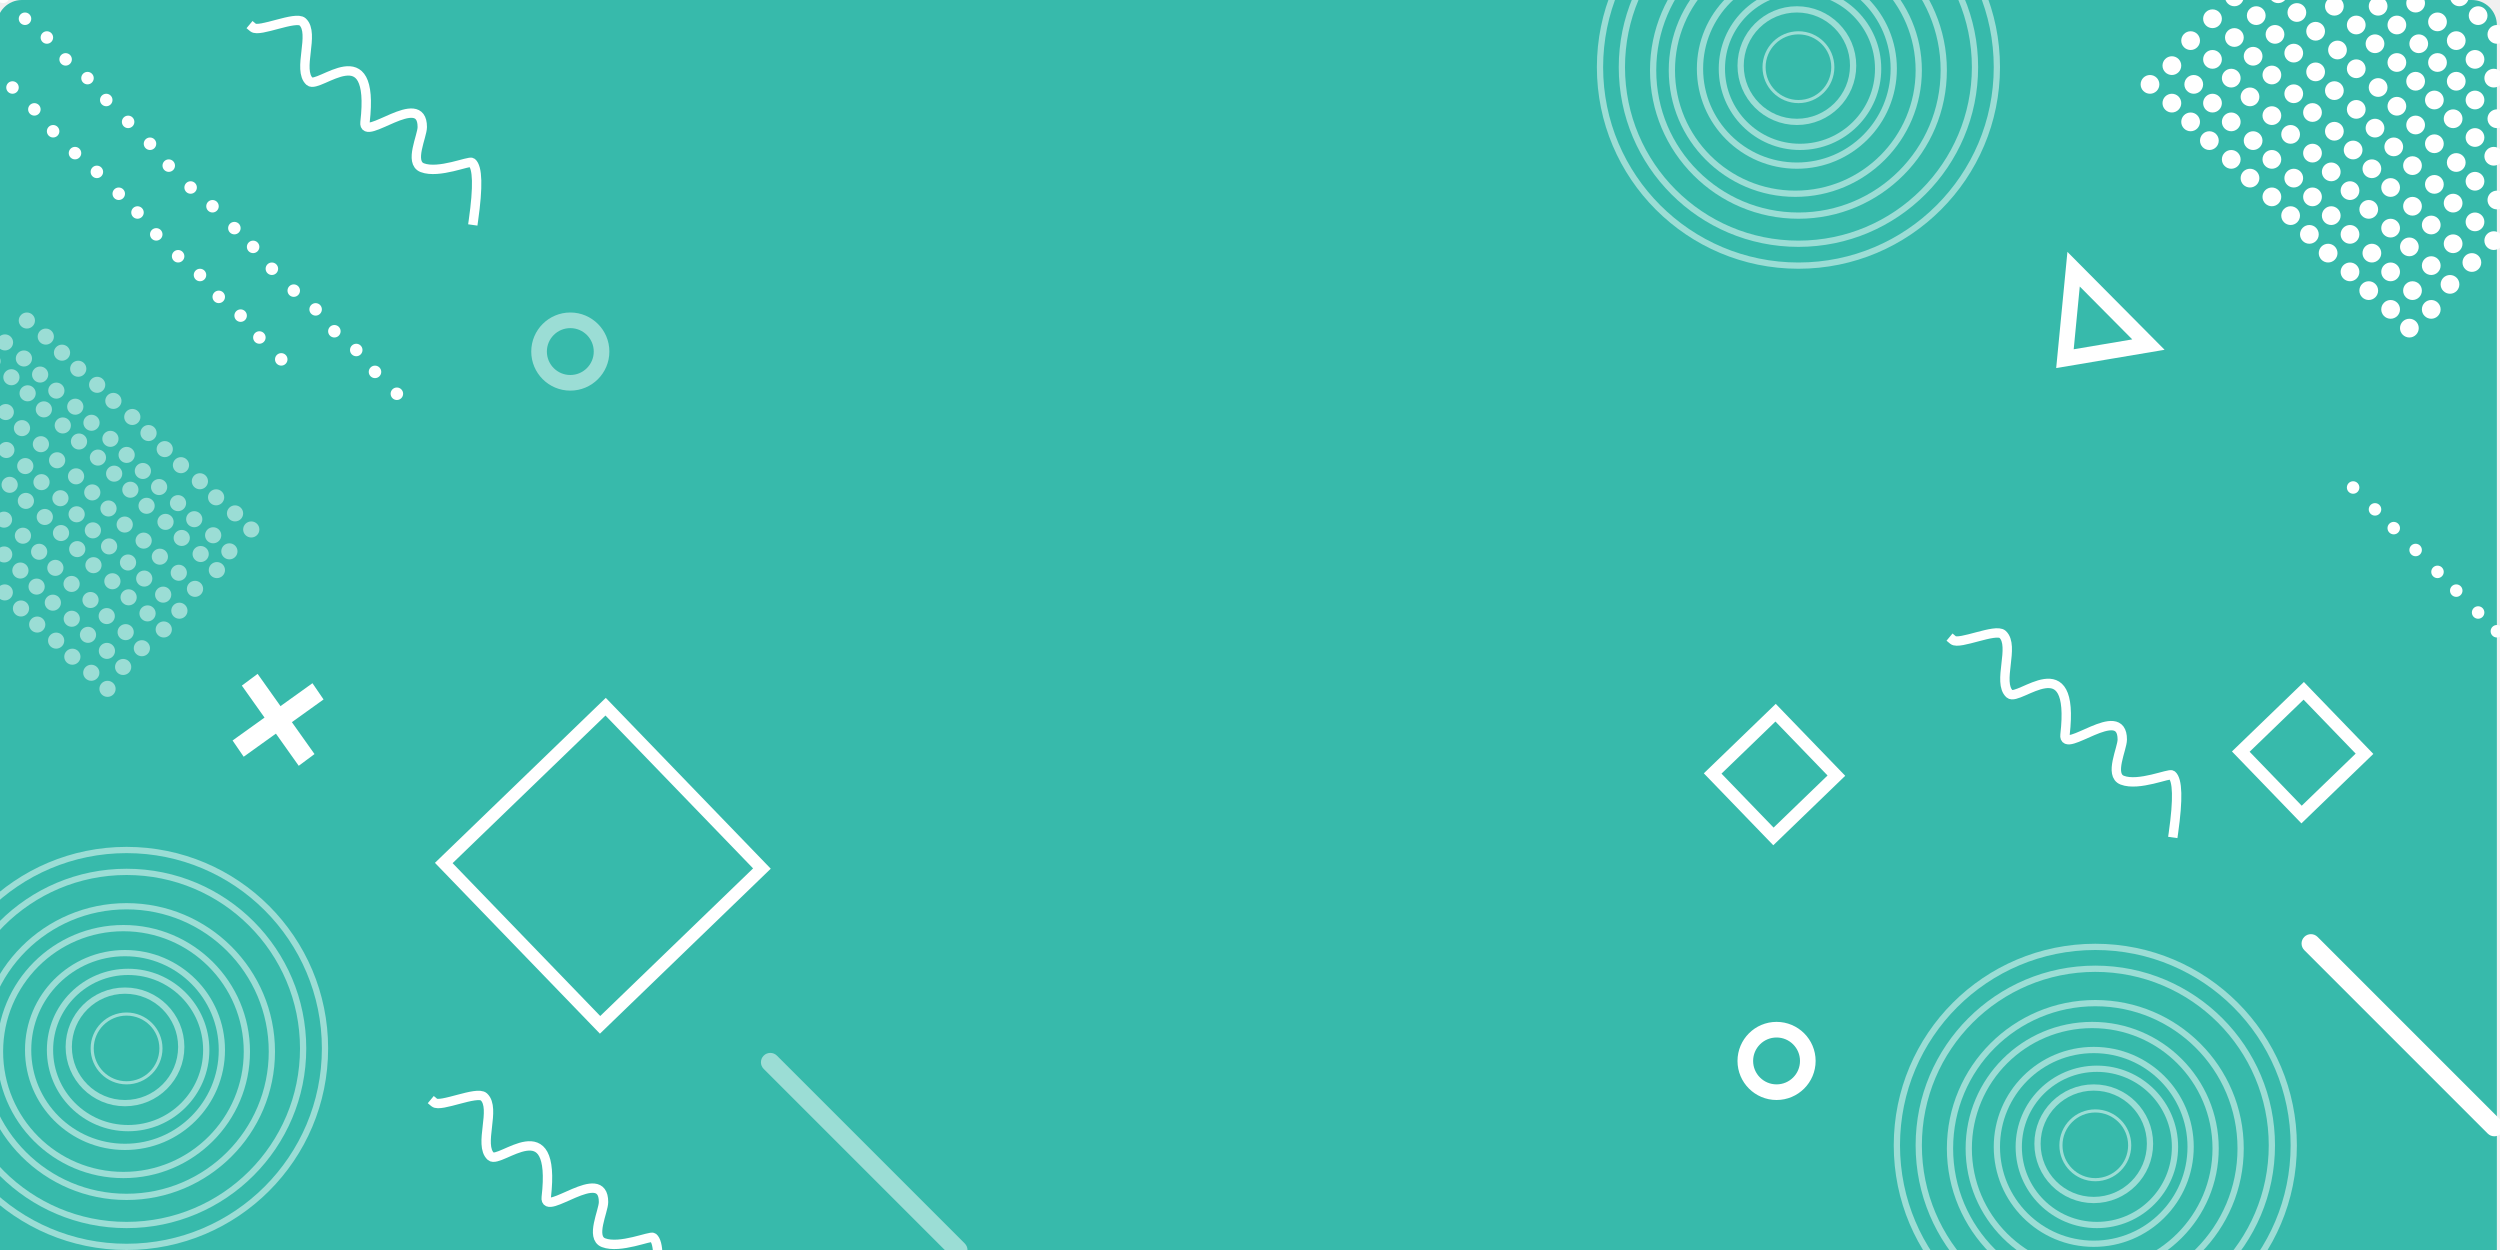
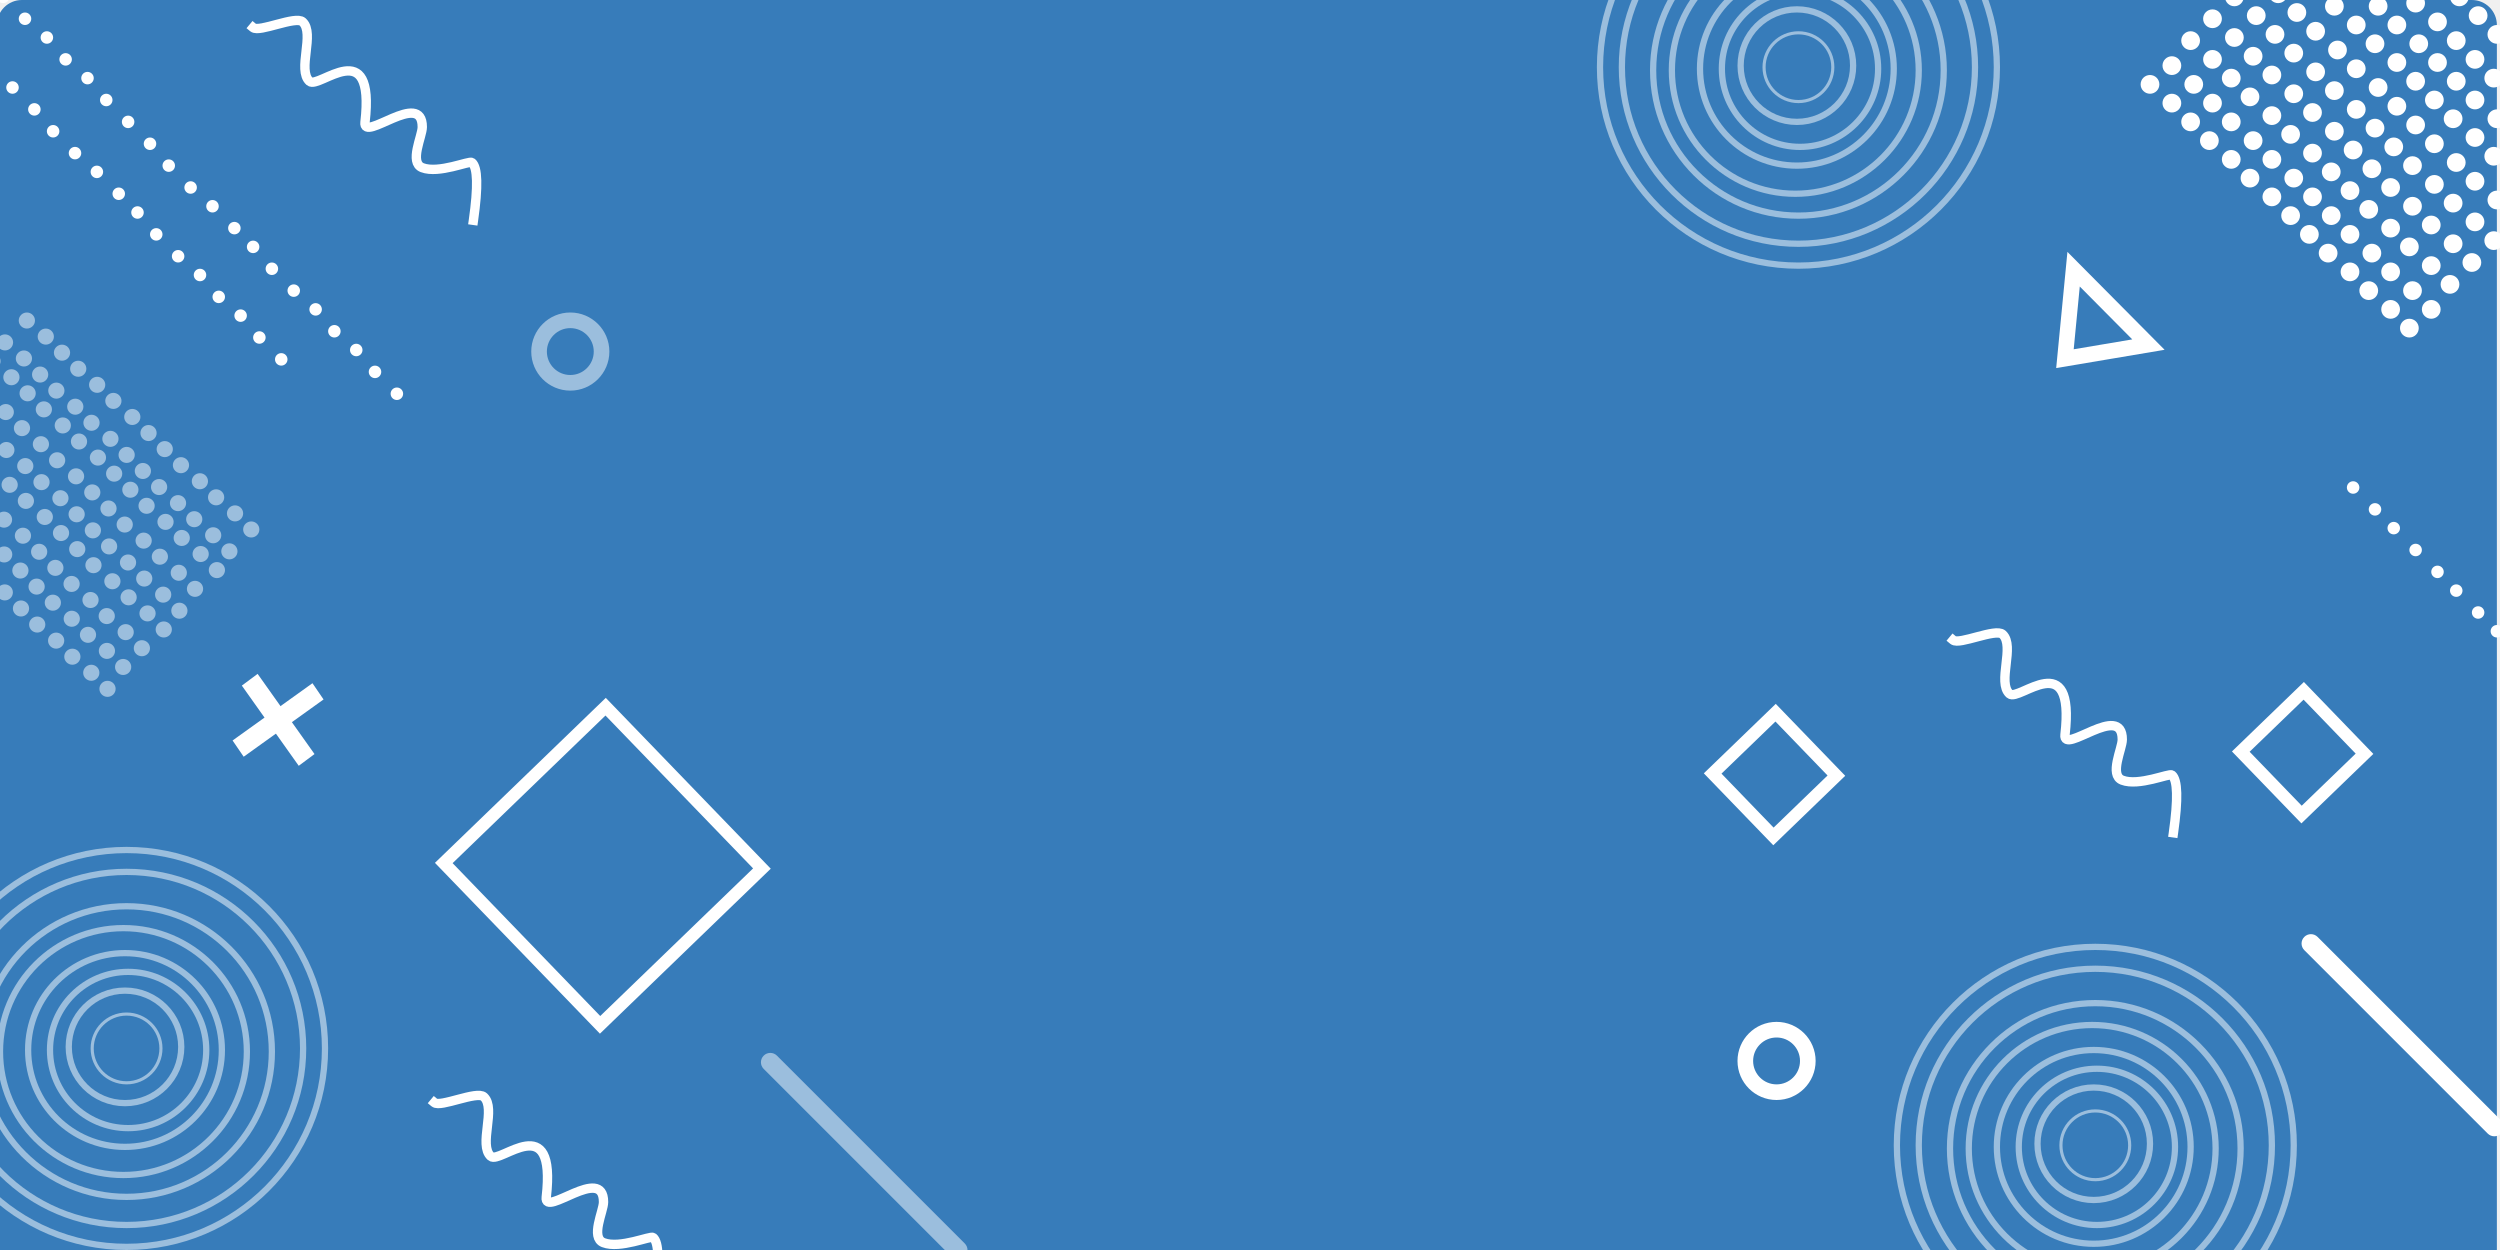
<svg xmlns="http://www.w3.org/2000/svg" width="800px" height="400px" viewBox="0 0 800 400" version="1.1">
  <g id="Bus_Announcements_card" stroke="none" stroke-width="1" fill="none" fill-rule="evenodd">
    <g id="personal_design_card1" transform="translate(-77, -299)">
-       <path d="M84,299 L868,299 C872.418,299 876,302.582 876,307 L876,699 L876,699 L76,699 L76,307 C76,302.582 79.582,299 84,299 Z" id="Rectangle-Copy-11" fill="#37BAAB" />
+       <path d="M84,299 L868,299 C872.418,299 876,302.582 876,307 L876,699 L876,699 L76,699 L76,307 C76,302.582 79.582,299 84,299 Z" id="Rectangle-Copy-11" fill="#377CBA" />
      <path d="M658.847,532.86 L658.847,560.86 L630.847,560.86 L630.847,532.86 L658.847,532.86 Z" id="Rectangle" stroke="#FFFFFF" stroke-width="4" transform="translate(644.8473, 546.8597) rotate(46) translate(-644.8473, -546.8597) " />
      <rect id="Rectangle-Copy-2" stroke="#FFFFFF" stroke-width="4" transform="translate(269.9117, 576.0457) rotate(46) translate(-269.9117, -576.0457) " x="233.912" y="540.046" width="72" height="72" />
      <rect id="Rectangle-Copy-7" fill="#FFFFFF" transform="translate(845.8444, 630.2738) rotate(45) translate(-845.8444, -630.2738) " x="801.344" y="627.274" width="89" height="6" rx="3" />
      <g id="Group-2" transform="translate(762, 323)" fill="#FFFFFF">
        <circle id="Oval" cx="3" cy="3" r="3" />
        <circle id="Oval-Copy-9" cx="10" cy="9" r="3" />
        <circle id="Oval-Copy-10" cx="16" cy="15" r="3" />
        <circle id="Oval-Copy-11" cx="22" cy="21" r="3" />
        <circle id="Oval-Copy-12" cx="29" cy="27" r="3" />
        <circle id="Oval-Copy-13" cx="35" cy="33" r="3" />
        <circle id="Oval-Copy-14" cx="42" cy="39" r="3" />
        <circle id="Oval-Copy-15" cx="48" cy="45" r="3" />
        <circle id="Oval-Copy-16" cx="54" cy="51" r="3" />
        <circle id="Oval-Copy-17" cx="60" cy="57" r="3" />
        <circle id="Oval-Copy-18" cx="67" cy="63" r="3" />
        <circle id="Oval-Copy-19" cx="73" cy="69" r="3" />
        <circle id="Oval-Copy-20" cx="80" cy="75" r="3" />
        <circle id="Oval-Copy-21" cx="86" cy="81" r="3" />
        <g id="Group-4" transform="translate(66, 130)">
          <circle id="Oval-Copy-35" cx="48" cy="48" r="2" />
          <circle id="Oval-Copy-36" cx="42" cy="42" r="2" />
          <circle id="Oval-Copy-37" cx="35" cy="35" r="2" />
          <circle id="Oval-Copy-38" cx="29" cy="29" r="2" />
          <circle id="Oval-Copy-39" cx="22" cy="22" r="2" />
          <circle id="Oval-Copy-40" cx="15" cy="15" r="2" />
          <circle id="Oval-Copy-41" cx="9" cy="9" r="2" />
          <circle id="Oval-Copy-42" cx="2" cy="2" r="2" />
        </g>
      </g>
      <g id="Group-5-Copy" transform="translate(0, 245)" fill="#FFFFFF">
        <g id="Group-3" transform="translate(86, 87)">
          <circle id="Oval-Copy-22" cx="2" cy="2" r="2" />
          <circle id="Oval-Copy-23" cx="8" cy="9" r="2" />
          <circle id="Oval-Copy-24" cx="15" cy="16" r="2" />
          <circle id="Oval-Copy-25" cx="22" cy="22" r="2" />
          <circle id="Oval-Copy-26" cx="29" cy="29" r="2" />
          <circle id="Oval-Copy-27" cx="35" cy="35" r="2" />
          <circle id="Oval-Copy-28" cx="41" cy="42" r="2" />
          <circle id="Oval-Copy-29" cx="48" cy="49" r="2" />
          <circle id="Oval-Copy-30" cx="55" cy="55" r="2" />
          <circle id="Oval-Copy-31" cx="61" cy="62" r="2" />
          <circle id="Oval-Copy-32" cx="68" cy="68" r="2" />
          <circle id="Oval-Copy-33" cx="74" cy="75" r="2" />
          <circle id="Oval-Copy-34" cx="81" cy="82" r="2" />
        </g>
        <g id="Group-3">
          <circle id="Oval-Copy-34" cx="81" cy="82" r="2" />
        </g>
      </g>
      <g id="Group-5-Copy" transform="translate(37, 256)" fill="#FFFFFF">
        <g id="Group-3" transform="translate(86, 87)">
          <circle id="Oval-Copy-22" cx="2" cy="2" r="2" />
          <circle id="Oval-Copy-23" cx="8" cy="9" r="2" />
          <circle id="Oval-Copy-24" cx="15" cy="16" r="2" />
          <circle id="Oval-Copy-25" cx="22" cy="22" r="2" />
          <circle id="Oval-Copy-26" cx="29" cy="29" r="2" />
          <circle id="Oval-Copy-27" cx="35" cy="35" r="2" />
          <circle id="Oval-Copy-28" cx="41" cy="42" r="2" />
          <circle id="Oval-Copy-29" cx="48" cy="49" r="2" />
          <circle id="Oval-Copy-30" cx="55" cy="55" r="2" />
          <circle id="Oval-Copy-31" cx="61" cy="62" r="2" />
          <circle id="Oval-Copy-32" cx="68" cy="68" r="2" />
          <circle id="Oval-Copy-33" cx="74" cy="75" r="2" />
          <circle id="Oval-Copy-34" cx="81" cy="82" r="2" />
        </g>
        <g id="Group-3">
          <circle id="Oval-Copy-28" cx="41" cy="42" r="2" />
          <circle id="Oval-Copy-29" cx="48" cy="49" r="2" />
          <circle id="Oval-Copy-30" cx="55" cy="55" r="2" />
          <circle id="Oval-Copy-31" cx="61" cy="62" r="2" />
          <circle id="Oval-Copy-32" cx="68" cy="68" r="2" />
          <circle id="Oval-Copy-33" cx="74" cy="75" r="2" />
          <circle id="Oval-Copy-34" cx="81" cy="82" r="2" />
        </g>
      </g>
      <g id="Group-6" transform="translate(769, 259)" fill="#FFFFFF">
        <g id="Group-2-Copy" transform="translate(0, 58)">
          <circle id="Oval" cx="3" cy="3" r="3" />
          <circle id="Oval-Copy-9" cx="10" cy="9" r="3" />
          <circle id="Oval-Copy-10" cx="16" cy="15" r="3" />
          <circle id="Oval-Copy-11" cx="22" cy="21" r="3" />
          <circle id="Oval-Copy-12" cx="29" cy="27" r="3" />
          <circle id="Oval-Copy-13" cx="35" cy="33" r="3" />
          <circle id="Oval-Copy-14" cx="42" cy="39" r="3" />
          <circle id="Oval-Copy-15" cx="48" cy="45" r="3" />
          <circle id="Oval-Copy-16" cx="54" cy="51" r="3" />
          <circle id="Oval-Copy-17" cx="60" cy="57" r="3" />
          <circle id="Oval-Copy-18" cx="67" cy="63" r="3" />
          <circle id="Oval-Copy-19" cx="73" cy="69" r="3" />
          <circle id="Oval-Copy-20" cx="80" cy="75" r="3" />
          <circle id="Oval-Copy-21" cx="86" cy="81" r="3" />
        </g>
        <g id="Group-2-Copy-2" transform="translate(6, 50)">
          <circle id="Oval" cx="3" cy="3" r="3" />
          <circle id="Oval-Copy-9" cx="10" cy="9" r="3" />
          <circle id="Oval-Copy-10" cx="16" cy="15" r="3" />
          <circle id="Oval-Copy-11" cx="22" cy="21" r="3" />
          <circle id="Oval-Copy-12" cx="29" cy="27" r="3" />
          <circle id="Oval-Copy-13" cx="35" cy="33" r="3" />
          <circle id="Oval-Copy-14" cx="42" cy="39" r="3" />
          <circle id="Oval-Copy-15" cx="48" cy="45" r="3" />
          <circle id="Oval-Copy-16" cx="54" cy="51" r="3" />
          <circle id="Oval-Copy-17" cx="60" cy="57" r="3" />
          <circle id="Oval-Copy-18" cx="67" cy="63" r="3" />
          <circle id="Oval-Copy-19" cx="73" cy="69" r="3" />
          <circle id="Oval-Copy-20" cx="80" cy="75" r="3" />
          <circle id="Oval-Copy-21" cx="86" cy="81" r="3" />
        </g>
        <g id="Group-2-Copy-3" transform="translate(13, 43)">
          <circle id="Oval" cx="3" cy="3" r="3" />
          <circle id="Oval-Copy-9" cx="10" cy="9" r="3" />
          <circle id="Oval-Copy-10" cx="16" cy="15" r="3" />
          <circle id="Oval-Copy-11" cx="22" cy="21" r="3" />
          <circle id="Oval-Copy-12" cx="29" cy="27" r="3" />
          <circle id="Oval-Copy-13" cx="35" cy="33" r="3" />
          <circle id="Oval-Copy-14" cx="42" cy="39" r="3" />
          <circle id="Oval-Copy-15" cx="48" cy="45" r="3" />
          <circle id="Oval-Copy-16" cx="54" cy="51" r="3" />
          <circle id="Oval-Copy-17" cx="60" cy="57" r="3" />
          <circle id="Oval-Copy-18" cx="67" cy="63" r="3" />
          <circle id="Oval-Copy-19" cx="73" cy="69" r="3" />
          <circle id="Oval-Copy-20" cx="80" cy="75" r="3" />
          <circle id="Oval-Copy-21" cx="86" cy="81" r="3" />
        </g>
        <g id="Group-2-Copy-4" transform="translate(20, 36)">
          <circle id="Oval" cx="3" cy="3" r="3" />
          <circle id="Oval-Copy-9" cx="10" cy="9" r="3" />
          <circle id="Oval-Copy-10" cx="16" cy="15" r="3" />
          <circle id="Oval-Copy-11" cx="22" cy="21" r="3" />
          <circle id="Oval-Copy-12" cx="29" cy="27" r="3" />
          <circle id="Oval-Copy-13" cx="35" cy="33" r="3" />
          <circle id="Oval-Copy-14" cx="42" cy="39" r="3" />
          <circle id="Oval-Copy-15" cx="48" cy="45" r="3" />
          <circle id="Oval-Copy-16" cx="54" cy="51" r="3" />
          <circle id="Oval-Copy-17" cx="60" cy="57" r="3" />
          <circle id="Oval-Copy-18" cx="67" cy="63" r="3" />
          <circle id="Oval-Copy-19" cx="73" cy="69" r="3" />
          <circle id="Oval-Copy-20" cx="80" cy="75" r="3" />
          <circle id="Oval-Copy-21" cx="86" cy="81" r="3" />
        </g>
        <g id="Group-2-Copy-5" transform="translate(27, 29)">
          <circle id="Oval-Copy-9" cx="10" cy="9" r="3" />
          <circle id="Oval-Copy-10" cx="16" cy="15" r="3" />
          <circle id="Oval-Copy-11" cx="22" cy="21" r="3" />
          <circle id="Oval-Copy-12" cx="29" cy="27" r="3" />
          <circle id="Oval-Copy-13" cx="35" cy="33" r="3" />
          <circle id="Oval-Copy-14" cx="42" cy="39" r="3" />
          <circle id="Oval-Copy-15" cx="48" cy="45" r="3" />
          <circle id="Oval-Copy-16" cx="54" cy="51" r="3" />
          <circle id="Oval-Copy-17" cx="60" cy="57" r="3" />
          <circle id="Oval-Copy-18" cx="67" cy="63" r="3" />
          <circle id="Oval-Copy-19" cx="73" cy="69" r="3" />
          <circle id="Oval-Copy-20" cx="80" cy="75" r="3" />
        </g>
        <g id="Group-2-Copy-6" transform="translate(33, 21)">
          <circle id="Oval-Copy-11" cx="22" cy="21" r="3" />
          <circle id="Oval-Copy-12" cx="29" cy="27" r="3" />
          <circle id="Oval-Copy-13" cx="35" cy="33" r="3" />
          <circle id="Oval-Copy-14" cx="42" cy="39" r="3" />
          <circle id="Oval-Copy-15" cx="48" cy="45" r="3" />
          <circle id="Oval-Copy-16" cx="54" cy="51" r="3" />
          <circle id="Oval-Copy-17" cx="60" cy="57" r="3" />
          <circle id="Oval-Copy-18" cx="67" cy="63" r="3" />
          <circle id="Oval-Copy-19" cx="73" cy="69" r="3" />
        </g>
        <g id="Group-2-Copy-7" transform="translate(40, 15)">
          <circle id="Oval-Copy-12" cx="29" cy="27" r="3" />
          <circle id="Oval-Copy-13" cx="35" cy="33" r="3" />
          <circle id="Oval-Copy-14" cx="42" cy="39" r="3" />
          <circle id="Oval-Copy-15" cx="48" cy="45" r="3" />
          <circle id="Oval-Copy-16" cx="54" cy="51" r="3" />
          <circle id="Oval-Copy-17" cx="60" cy="57" r="3" />
          <circle id="Oval-Copy-18" cx="67" cy="63" r="3" />
        </g>
        <g id="Group-2-Copy-8" transform="translate(46, 8)">
          <circle id="Oval-Copy-13" cx="35" cy="33" r="3" />
          <circle id="Oval-Copy-14" cx="42" cy="39" r="3" />
          <circle id="Oval-Copy-15" cx="48" cy="45" r="3" />
          <circle id="Oval-Copy-16" cx="54" cy="51" r="3" />
          <circle id="Oval-Copy-17" cx="60" cy="57" r="3" />
        </g>
        <g id="Group-2-Copy-9" transform="translate(53, 0)">
          <circle id="Oval-Copy-14" cx="42" cy="39" r="3" />
          <circle id="Oval-Copy-15" cx="48" cy="45" r="3" />
          <circle id="Oval-Copy-16" cx="54" cy="51" r="3" />
        </g>
      </g>
      <g id="Group-6-Copy" opacity="0.5" transform="translate(37, 399)" fill="#FFFFFF">
        <g id="Group-2-Copy" transform="translate(0, 51)">
          <ellipse id="Oval-Copy-15" cx="41.528" cy="38.571" rx="2.596" ry="2.571" />
          <ellipse id="Oval-Copy-16" cx="46.719" cy="43.714" rx="2.596" ry="2.571" />
          <ellipse id="Oval-Copy-17" cx="51.91" cy="48.857" rx="2.596" ry="2.571" />
          <ellipse id="Oval-Copy-18" cx="57.966" cy="54" rx="2.596" ry="2.571" />
          <ellipse id="Oval-Copy-19" cx="63.157" cy="59.143" rx="2.596" ry="2.571" />
          <ellipse id="Oval-Copy-20" cx="69.213" cy="64.286" rx="2.596" ry="2.571" />
          <ellipse id="Oval-Copy-21" cx="74.404" cy="69.429" rx="2.596" ry="2.571" />
        </g>
        <g id="Group-2-Copy-2" transform="translate(5, 44)">
          <ellipse id="Oval-Copy-14" cx="36.337" cy="33.429" rx="2.596" ry="2.571" />
          <ellipse id="Oval-Copy-15" cx="41.528" cy="38.571" rx="2.596" ry="2.571" />
          <ellipse id="Oval-Copy-16" cx="46.719" cy="43.714" rx="2.596" ry="2.571" />
          <ellipse id="Oval-Copy-17" cx="51.91" cy="48.857" rx="2.596" ry="2.571" />
          <ellipse id="Oval-Copy-18" cx="57.966" cy="54" rx="2.596" ry="2.571" />
          <ellipse id="Oval-Copy-19" cx="63.157" cy="59.143" rx="2.596" ry="2.571" />
          <ellipse id="Oval-Copy-20" cx="69.213" cy="64.286" rx="2.596" ry="2.571" />
          <ellipse id="Oval-Copy-21" cx="74.404" cy="69.429" rx="2.596" ry="2.571" />
        </g>
        <g id="Group-2-Copy-3" transform="translate(11, 38)">
          <ellipse id="Oval-Copy-13" cx="30.281" cy="28.286" rx="2.596" ry="2.571" />
          <ellipse id="Oval-Copy-14" cx="36.337" cy="33.429" rx="2.596" ry="2.571" />
          <ellipse id="Oval-Copy-15" cx="41.528" cy="38.571" rx="2.596" ry="2.571" />
          <ellipse id="Oval-Copy-16" cx="46.719" cy="43.714" rx="2.596" ry="2.571" />
          <ellipse id="Oval-Copy-17" cx="51.91" cy="48.857" rx="2.596" ry="2.571" />
          <ellipse id="Oval-Copy-18" cx="57.966" cy="54" rx="2.596" ry="2.571" />
          <ellipse id="Oval-Copy-19" cx="63.157" cy="59.143" rx="2.596" ry="2.571" />
          <ellipse id="Oval-Copy-20" cx="69.213" cy="64.286" rx="2.596" ry="2.571" />
          <ellipse id="Oval-Copy-21" cx="74.404" cy="69.429" rx="2.596" ry="2.571" />
        </g>
        <g id="Group-2-Copy-4" transform="translate(18, 32)">
          <ellipse id="Oval-Copy-12" cx="25.09" cy="23.143" rx="2.596" ry="2.571" />
          <ellipse id="Oval-Copy-13" cx="30.281" cy="28.286" rx="2.596" ry="2.571" />
          <ellipse id="Oval-Copy-14" cx="36.337" cy="33.429" rx="2.596" ry="2.571" />
          <ellipse id="Oval-Copy-15" cx="41.528" cy="38.571" rx="2.596" ry="2.571" />
          <ellipse id="Oval-Copy-16" cx="46.719" cy="43.714" rx="2.596" ry="2.571" />
          <ellipse id="Oval-Copy-17" cx="51.91" cy="48.857" rx="2.596" ry="2.571" />
          <ellipse id="Oval-Copy-18" cx="57.966" cy="54" rx="2.596" ry="2.571" />
          <ellipse id="Oval-Copy-19" cx="63.157" cy="59.143" rx="2.596" ry="2.571" />
          <ellipse id="Oval-Copy-20" cx="69.213" cy="64.286" rx="2.596" ry="2.571" />
          <ellipse id="Oval-Copy-21" cx="74.404" cy="69.429" rx="2.596" ry="2.571" />
        </g>
        <g id="Group-2-Copy-5" transform="translate(23, 26)">
          <ellipse id="Oval-Copy-11" cx="19.034" cy="18" rx="2.596" ry="2.571" />
          <ellipse id="Oval-Copy-12" cx="25.09" cy="23.143" rx="2.596" ry="2.571" />
          <ellipse id="Oval-Copy-13" cx="30.281" cy="28.286" rx="2.596" ry="2.571" />
          <ellipse id="Oval-Copy-14" cx="36.337" cy="33.429" rx="2.596" ry="2.571" />
          <ellipse id="Oval-Copy-15" cx="41.528" cy="38.571" rx="2.596" ry="2.571" />
          <ellipse id="Oval-Copy-16" cx="46.719" cy="43.714" rx="2.596" ry="2.571" />
          <ellipse id="Oval-Copy-17" cx="51.91" cy="48.857" rx="2.596" ry="2.571" />
          <ellipse id="Oval-Copy-18" cx="57.966" cy="54" rx="2.596" ry="2.571" />
          <ellipse id="Oval-Copy-19" cx="63.157" cy="59.143" rx="2.596" ry="2.571" />
          <ellipse id="Oval-Copy-20" cx="69.213" cy="64.286" rx="2.596" ry="2.571" />
          <ellipse id="Oval-Copy-21" cx="74.404" cy="69.429" rx="2.596" ry="2.571" />
        </g>
        <g id="Group-2-Copy-6" transform="translate(28, 19)">
          <ellipse id="Oval-Copy-10" cx="13.843" cy="12.857" rx="2.596" ry="2.571" />
          <ellipse id="Oval-Copy-11" cx="19.034" cy="18" rx="2.596" ry="2.571" />
          <ellipse id="Oval-Copy-12" cx="25.09" cy="23.143" rx="2.596" ry="2.571" />
          <ellipse id="Oval-Copy-13" cx="30.281" cy="28.286" rx="2.596" ry="2.571" />
          <ellipse id="Oval-Copy-14" cx="36.337" cy="33.429" rx="2.596" ry="2.571" />
          <ellipse id="Oval-Copy-15" cx="41.528" cy="38.571" rx="2.596" ry="2.571" />
          <ellipse id="Oval-Copy-16" cx="46.719" cy="43.714" rx="2.596" ry="2.571" />
          <ellipse id="Oval-Copy-17" cx="51.91" cy="48.857" rx="2.596" ry="2.571" />
          <ellipse id="Oval-Copy-18" cx="57.966" cy="54" rx="2.596" ry="2.571" />
          <ellipse id="Oval-Copy-19" cx="63.157" cy="59.143" rx="2.596" ry="2.571" />
          <ellipse id="Oval-Copy-20" cx="69.213" cy="64.286" rx="2.596" ry="2.571" />
          <ellipse id="Oval-Copy-21" cx="74.404" cy="69.429" rx="2.596" ry="2.571" />
        </g>
        <g id="Group-2-Copy-7" transform="translate(35, 13)">
          <ellipse id="Oval" cx="2.596" cy="2.571" rx="2.596" ry="2.571" />
          <ellipse id="Oval-Copy-9" cx="8.652" cy="7.714" rx="2.596" ry="2.571" />
          <ellipse id="Oval-Copy-10" cx="13.843" cy="12.857" rx="2.596" ry="2.571" />
          <ellipse id="Oval-Copy-11" cx="19.034" cy="18" rx="2.596" ry="2.571" />
          <ellipse id="Oval-Copy-12" cx="25.09" cy="23.143" rx="2.596" ry="2.571" />
          <ellipse id="Oval-Copy-13" cx="30.281" cy="28.286" rx="2.596" ry="2.571" />
          <ellipse id="Oval-Copy-14" cx="36.337" cy="33.429" rx="2.596" ry="2.571" />
          <ellipse id="Oval-Copy-15" cx="41.528" cy="38.571" rx="2.596" ry="2.571" />
          <ellipse id="Oval-Copy-16" cx="46.719" cy="43.714" rx="2.596" ry="2.571" />
          <ellipse id="Oval-Copy-17" cx="51.91" cy="48.857" rx="2.596" ry="2.571" />
          <ellipse id="Oval-Copy-18" cx="57.966" cy="54" rx="2.596" ry="2.571" />
          <ellipse id="Oval-Copy-19" cx="63.157" cy="59.143" rx="2.596" ry="2.571" />
          <ellipse id="Oval-Copy-20" cx="69.213" cy="64.286" rx="2.596" ry="2.571" />
          <ellipse id="Oval-Copy-21" cx="74.404" cy="69.429" rx="2.596" ry="2.571" />
        </g>
        <g id="Group-2-Copy-8" transform="translate(39, 7)">
          <ellipse id="Oval" cx="2.596" cy="2.571" rx="2.596" ry="2.571" />
          <ellipse id="Oval-Copy-9" cx="8.652" cy="7.714" rx="2.596" ry="2.571" />
          <ellipse id="Oval-Copy-10" cx="13.843" cy="12.857" rx="2.596" ry="2.571" />
          <ellipse id="Oval-Copy-11" cx="19.034" cy="18" rx="2.596" ry="2.571" />
          <ellipse id="Oval-Copy-12" cx="25.09" cy="23.143" rx="2.596" ry="2.571" />
          <ellipse id="Oval-Copy-13" cx="30.281" cy="28.286" rx="2.596" ry="2.571" />
          <ellipse id="Oval-Copy-14" cx="36.337" cy="33.429" rx="2.596" ry="2.571" />
          <ellipse id="Oval-Copy-15" cx="41.528" cy="38.571" rx="2.596" ry="2.571" />
          <ellipse id="Oval-Copy-16" cx="46.719" cy="43.714" rx="2.596" ry="2.571" />
          <ellipse id="Oval-Copy-17" cx="51.91" cy="48.857" rx="2.596" ry="2.571" />
          <ellipse id="Oval-Copy-18" cx="57.966" cy="54" rx="2.596" ry="2.571" />
          <ellipse id="Oval-Copy-19" cx="63.157" cy="59.143" rx="2.596" ry="2.571" />
          <ellipse id="Oval-Copy-20" cx="69.213" cy="64.286" rx="2.596" ry="2.571" />
          <ellipse id="Oval-Copy-21" cx="74.404" cy="69.429" rx="2.596" ry="2.571" />
        </g>
        <g id="Group-2-Copy-9" transform="translate(46, 0)">
          <ellipse id="Oval" cx="2.596" cy="2.571" rx="2.596" ry="2.571" />
          <ellipse id="Oval-Copy-9" cx="8.652" cy="7.714" rx="2.596" ry="2.571" />
          <ellipse id="Oval-Copy-10" cx="13.843" cy="12.857" rx="2.596" ry="2.571" />
          <ellipse id="Oval-Copy-11" cx="19.034" cy="18" rx="2.596" ry="2.571" />
          <ellipse id="Oval-Copy-12" cx="25.09" cy="23.143" rx="2.596" ry="2.571" />
          <ellipse id="Oval-Copy-13" cx="30.281" cy="28.286" rx="2.596" ry="2.571" />
          <ellipse id="Oval-Copy-14" cx="36.337" cy="33.429" rx="2.596" ry="2.571" />
          <ellipse id="Oval-Copy-15" cx="41.528" cy="38.571" rx="2.596" ry="2.571" />
          <ellipse id="Oval-Copy-16" cx="46.719" cy="43.714" rx="2.596" ry="2.571" />
          <ellipse id="Oval-Copy-17" cx="51.91" cy="48.857" rx="2.596" ry="2.571" />
          <ellipse id="Oval-Copy-18" cx="57.966" cy="54" rx="2.596" ry="2.571" />
          <ellipse id="Oval-Copy-19" cx="63.157" cy="59.143" rx="2.596" ry="2.571" />
          <ellipse id="Oval-Copy-20" cx="69.213" cy="64.286" rx="2.596" ry="2.571" />
          <ellipse id="Oval-Copy-21" cx="74.404" cy="69.429" rx="2.596" ry="2.571" />
        </g>
      </g>
      <path d="M702,503.831 C703.944,505.45 715.635,499.958 717.838,502 C721.852,505.72 716.035,517.404 720.066,521.038 C723,523.683 741.131,505.331 737.8,534.127 C737.027,540.811 756.129,523.507 756.129,535.651 C756.129,538.606 751.844,547.007 756.129,548.66 C761.381,550.688 771.211,546.348 772,547 C773.862,548.54 774.029,554.707 772.5,565.5" id="Line" stroke="#FFFFFF" stroke-width="3" stroke-linecap="square" />
      <path d="M158,307.831 C159.944,309.45 171.635,303.958 173.838,306 C177.852,309.72 172.035,321.404 176.066,325.038 C179,327.683 197.131,309.331 193.8,338.127 C193.027,344.811 212.129,327.507 212.129,339.651 C212.129,342.606 207.844,351.007 212.129,352.66 C217.381,354.688 227.211,350.348 228,351 C229.862,352.54 230.029,358.707 228.5,369.5" id="Line-Copy-2" stroke="#FFFFFF" stroke-width="3" stroke-linecap="square" />
      <path d="M216,651.831 C217.944,653.45 229.635,647.958 231.838,650 C235.852,653.72 230.035,665.404 234.066,669.038 C237,671.683 255.131,653.331 251.8,682.127 C251.027,688.811 270.129,671.507 270.129,683.651 C270.129,686.606 265.844,695.007 270.129,696.66 C275.381,698.688 285.211,694.348 286,695 C287.862,696.54 288.029,702.707 286.5,713.5" id="Line-Copy-3" stroke="#FFFFFF" stroke-width="3" stroke-linecap="square" />
      <rect id="Rectangle-Copy-5" fill="#FFFFFF" opacity="0.5" transform="translate(353.5515, 668.9809) rotate(45) translate(-353.5515, -668.9809) " x="308.051" y="665.981" width="91" height="6" rx="3" />
      <rect id="Rectangle-Copy" stroke="#FFFFFF" stroke-width="4" transform="translate(813.8473, 539.8597) rotate(46) translate(-813.8473, -539.8597) " x="799.847" y="525.86" width="28" height="28" />
      <path d="M741.819,384.164 L763.111,410.663 L736.073,412.35 L741.819,384.164 Z" id="Triangle" stroke="#FFFFFF" stroke-width="5" transform="translate(750.5266, 396.7478) rotate(-6) translate(-750.5266, -396.7478) " />
      <circle id="Oval" stroke="#FFFFFF" stroke-width="5" cx="645.5" cy="638.5" r="10" />
      <circle id="Oval-Copy-8" stroke="#FFFFFF" stroke-width="5" opacity="0.5" cx="259.5" cy="411.5" r="10" />
      <g id="Group" opacity="0.5" transform="translate(588, 256)" stroke="#FFFFFF">
        <circle id="Oval" cx="64.5" cy="64.5" r="11" />
        <circle id="Oval-Copy" stroke-width="2" cx="64" cy="64" r="18" />
        <circle id="Oval-Copy-2" stroke-width="2" cx="65" cy="65" r="25" />
        <circle id="Oval-Copy-3" stroke-width="2" cx="64" cy="65" r="31" />
        <circle id="Oval-Copy-4" stroke-width="2" cx="63.5" cy="65.5" r="39.5" />
        <circle id="Oval-Copy-5" stroke-width="2" cx="64.5" cy="65.5" r="46.5" />
        <circle id="Oval-Copy-6" stroke-width="2" cx="64.5" cy="64.5" r="56.5" />
        <circle id="Oval-Copy-7" stroke-width="2" cx="64.5" cy="64.5" r="63.5" />
      </g>
      <g id="Group-Copy" opacity="0.5" transform="translate(683, 601)" stroke="#FFFFFF">
        <circle id="Oval" cx="64.5" cy="64.5" r="11" />
        <circle id="Oval-Copy" stroke-width="2" cx="64" cy="64" r="18" />
        <circle id="Oval-Copy-2" stroke-width="2" cx="65" cy="65" r="25" />
        <circle id="Oval-Copy-3" stroke-width="2" cx="64" cy="65" r="31" />
        <circle id="Oval-Copy-4" stroke-width="2" cx="63.5" cy="65.5" r="39.5" />
        <circle id="Oval-Copy-5" stroke-width="2" cx="64.5" cy="65.5" r="46.5" />
        <circle id="Oval-Copy-6" stroke-width="2" cx="64.5" cy="64.5" r="56.5" />
        <circle id="Oval-Copy-7" stroke-width="2" cx="64.5" cy="64.5" r="63.5" />
      </g>
      <g id="Group-Copy-2" opacity="0.5" transform="translate(53, 570)" stroke="#FFFFFF">
        <circle id="Oval" cx="64.5" cy="64.5" r="11" />
        <circle id="Oval-Copy" stroke-width="2" cx="64" cy="64" r="18" />
        <circle id="Oval-Copy-2" stroke-width="2" cx="65" cy="65" r="25" />
        <circle id="Oval-Copy-3" stroke-width="2" cx="64" cy="65" r="31" />
        <circle id="Oval-Copy-4" stroke-width="2" cx="63.5" cy="65.5" r="39.5" />
        <circle id="Oval-Copy-5" stroke-width="2" cx="64.5" cy="65.5" r="46.5" />
        <circle id="Oval-Copy-6" stroke-width="2" cx="64.5" cy="64.5" r="56.5" />
        <circle id="Oval-Copy-7" stroke-width="2" cx="64.5" cy="64.5" r="63.5" />
      </g>
      <g id="Group-Copy-2" transform="translate(165.9888, 529.342) rotate(9) translate(-165.9888, -529.342) translate(152.3409, 515.842)" fill="#FFFFFF">
        <polygon id="Rectangle" transform="translate(13.67507, 13.5) rotate(45) translate(-13.67507, -13.5) " points="-2.093 10.176 29.372 10.531 29.443 16.824 -2.022 16.469" />
        <polygon id="Rectangle-Copy-3" transform="translate(13.64782, 13.54961) rotate(-44) translate(-13.64782, -13.54961) " points="-2.043 10.579 29.41 10.224 29.339 16.52 -2.114 16.875" />
      </g>
    </g>
  </g>
</svg>
